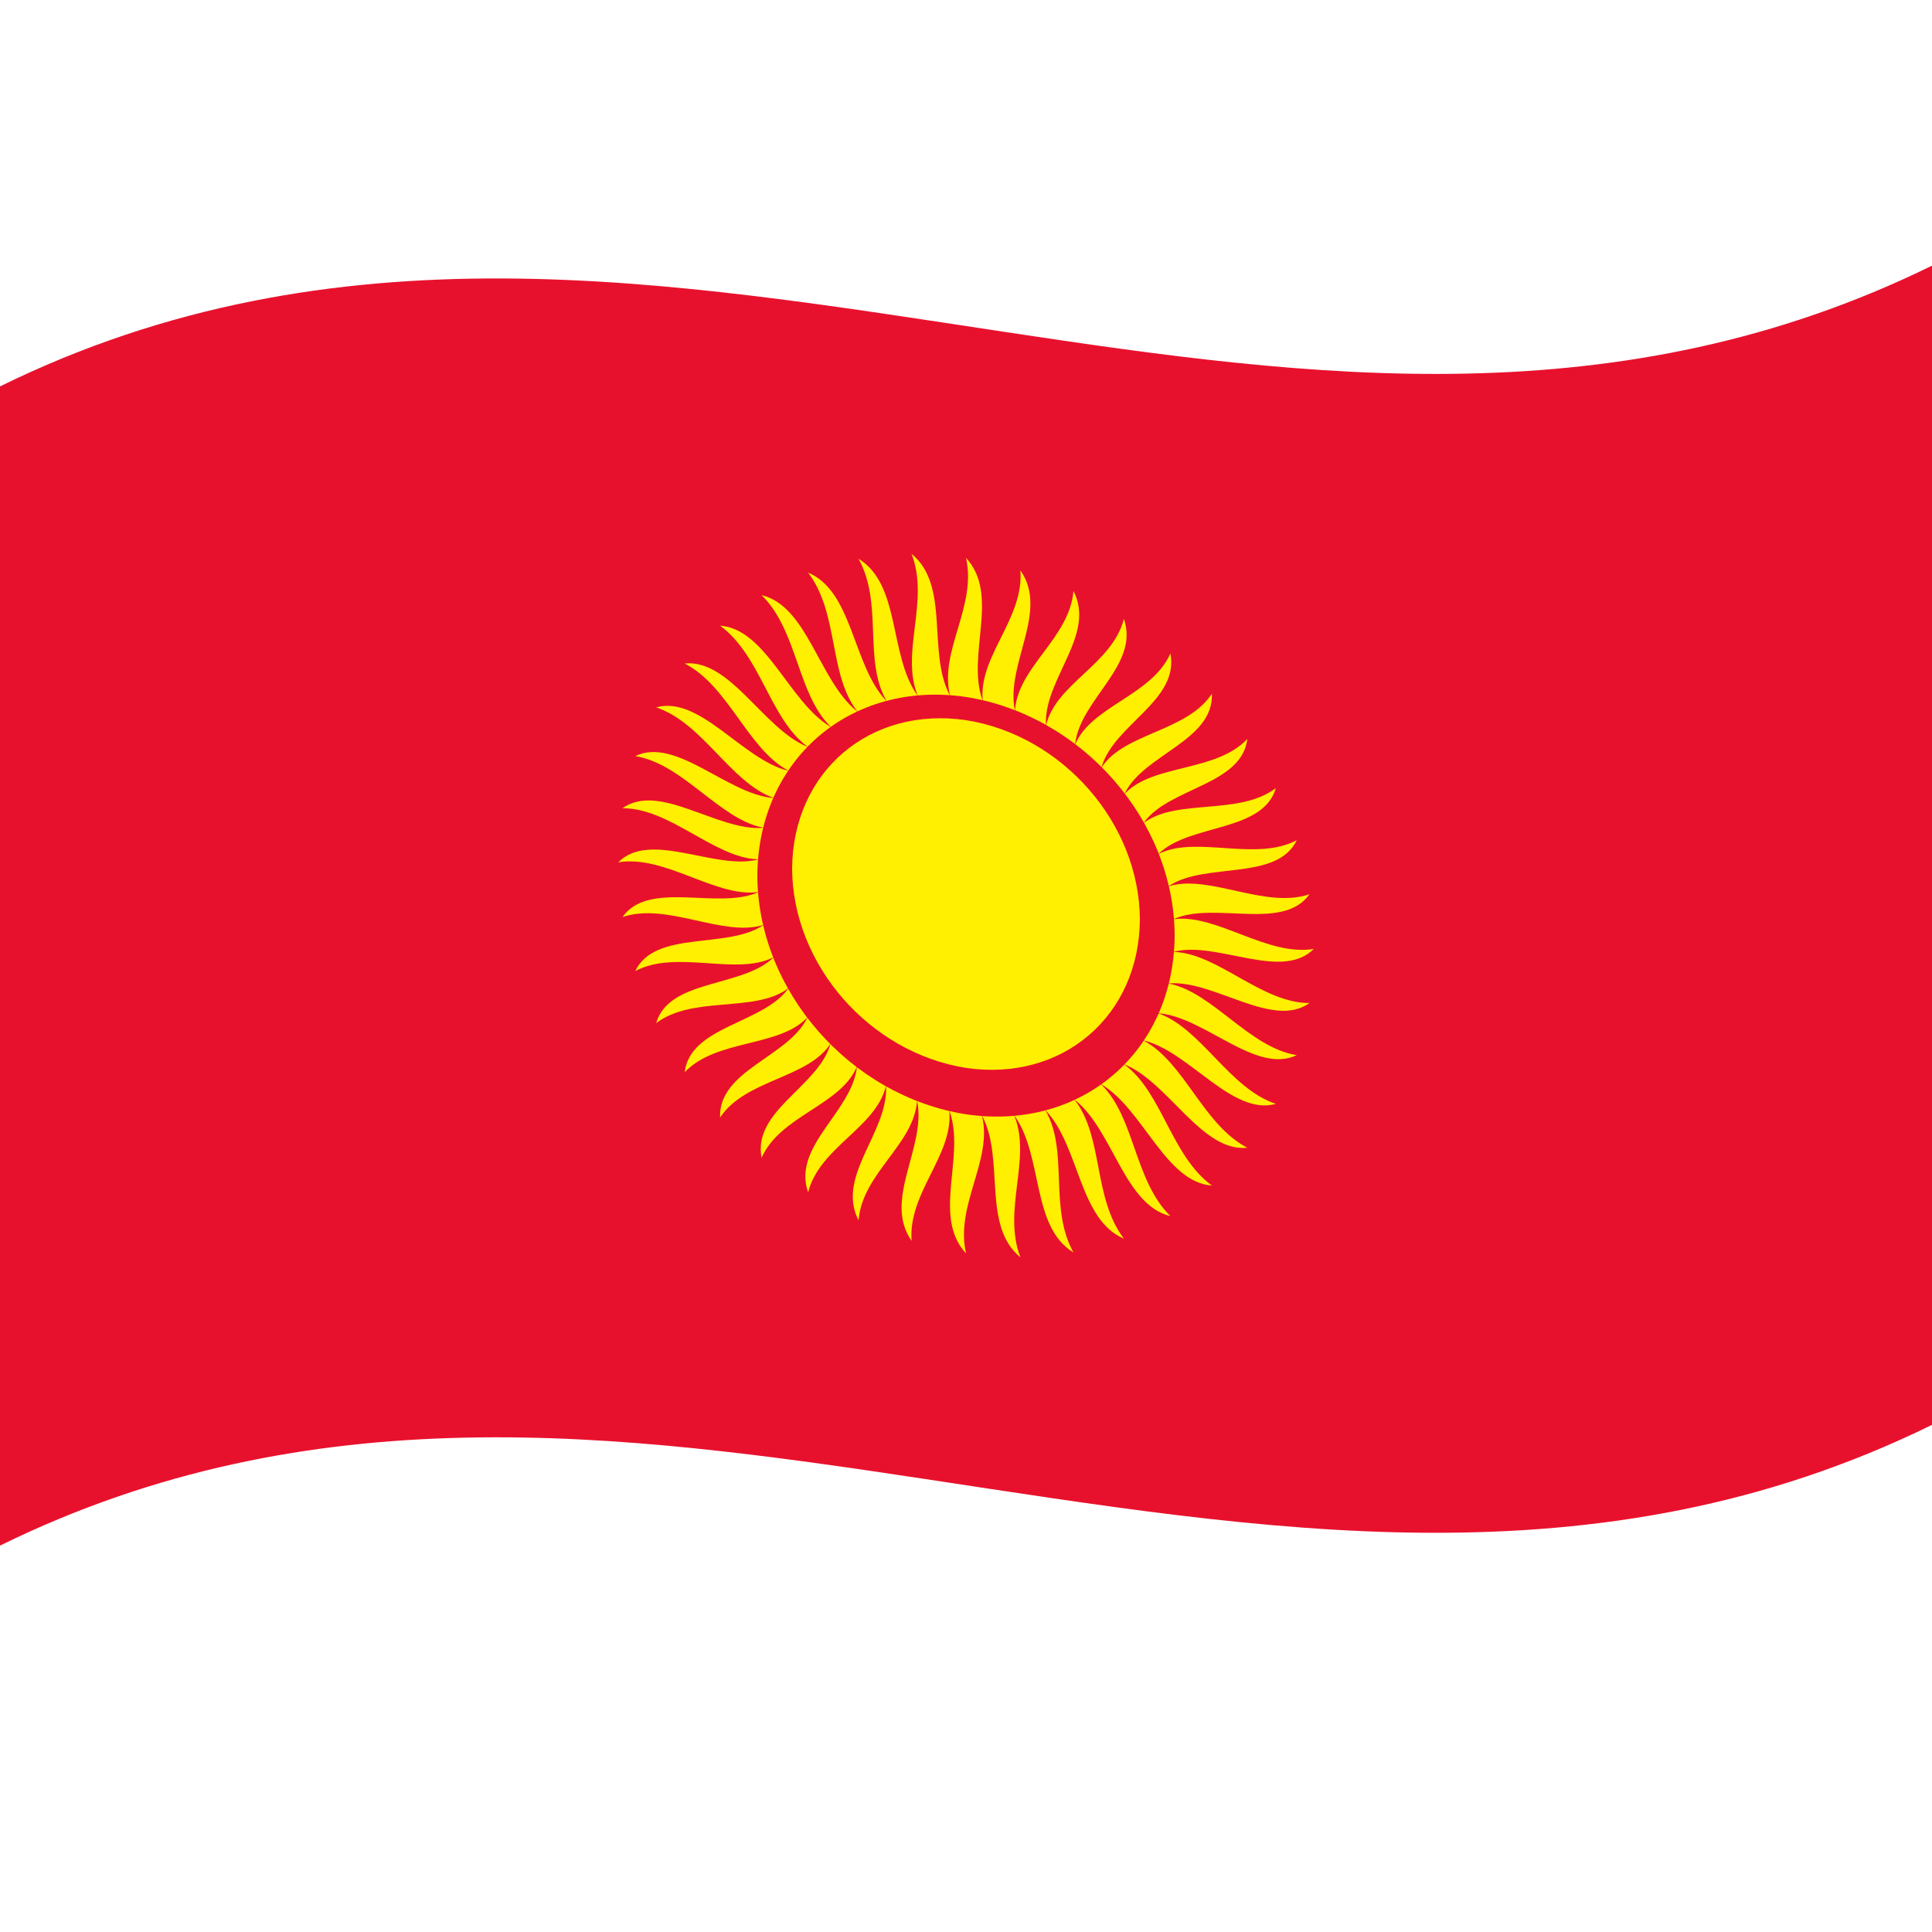
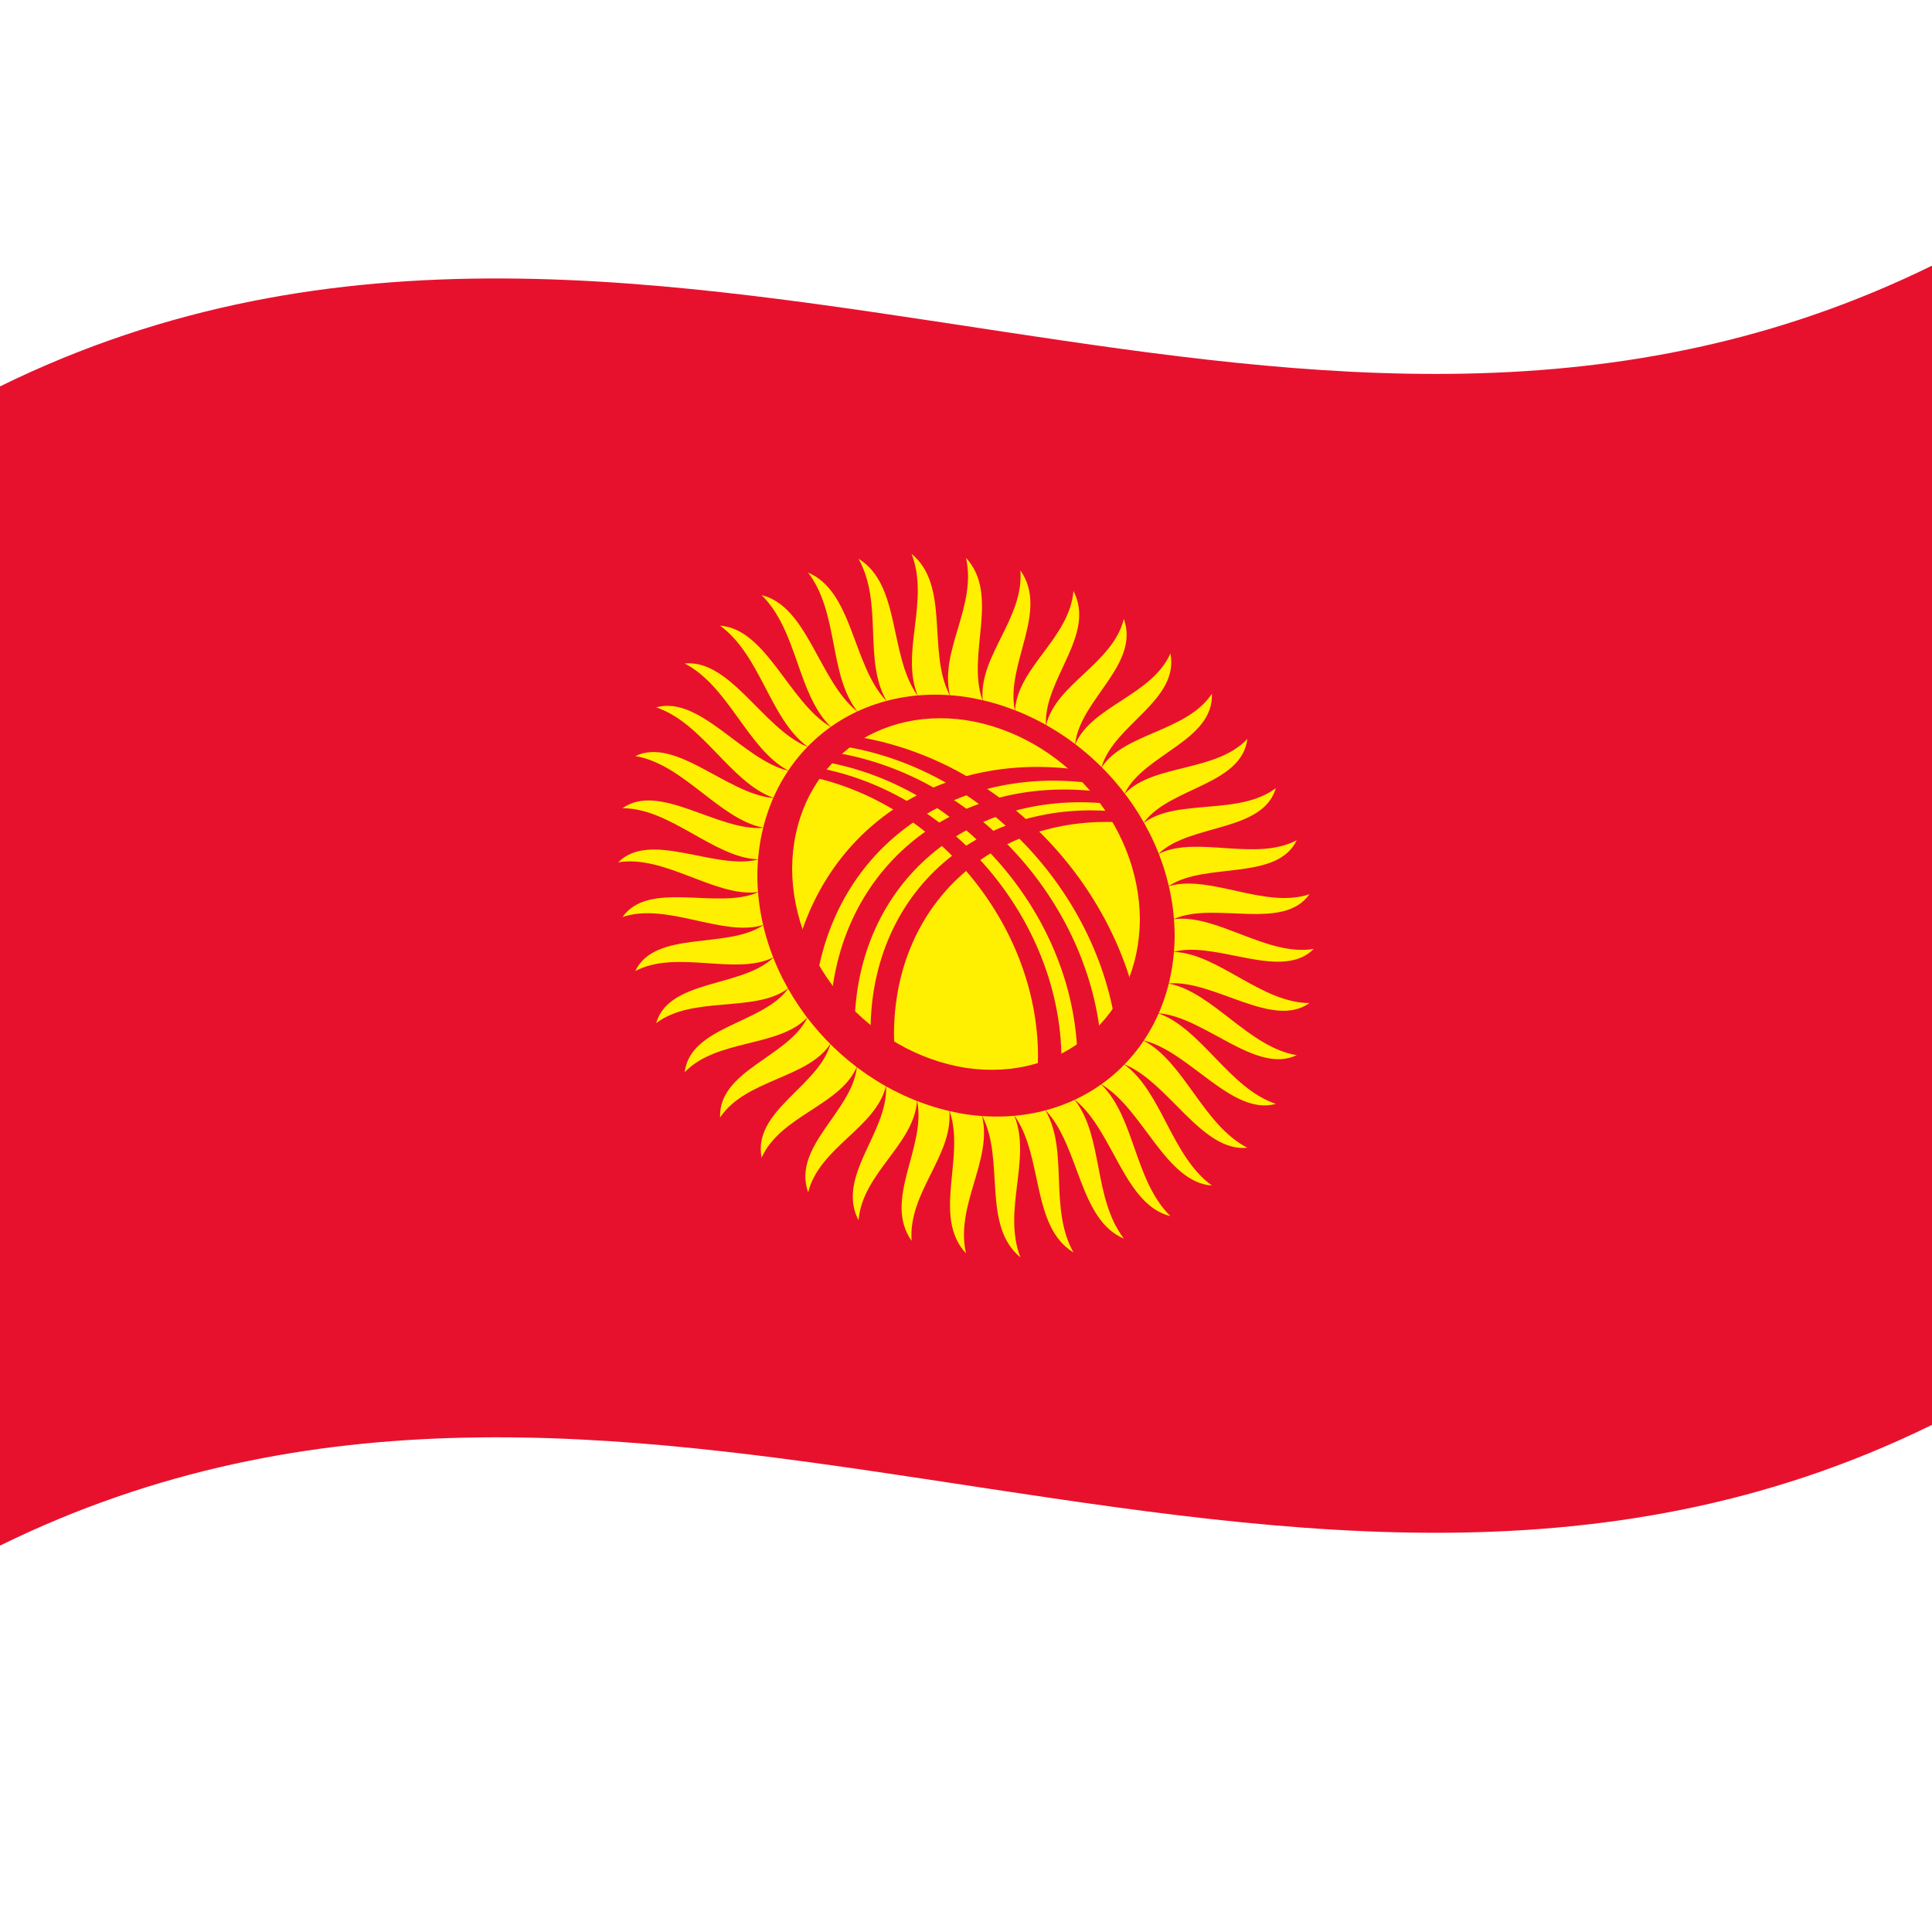
<svg xmlns="http://www.w3.org/2000/svg" viewBox="0 0 1000 1000">
  <defs />
  <path fill="#e8112d" d="M0,200 C173.47,114.84 346.32,145.53 521.2,171.97 C679.07,195.84 838.71,216.67 1000,137.5 L1000,737.5 C826.53,822.66 653.68,791.97 478.8,765.53 C320.93,741.66 161.29,720.83 0,800 L0,200" />
  <path id="r1" fill="#ffef00" d="M491.6,575.47 C499.7,598.98 482.36,629.71 500,648.75 C494.33,623.76 513.67,600.96 508.4,578.03 C502.39,555.3 483.59,552.07 491.6,575.47" />
  <path fill="#ffef00" d="M392,444.98 C369.66,450.37 336.48,429.69 320,446.34 C344.06,442.35 369.95,464.35 392,461.78 C413.92,458.43 414.05,439.72 392,444.98" />
  <path fill="#ffef00" d="M508.4,362.03 C500.3,338.52 517.64,307.79 500,288.75 C505.67,313.74 486.33,336.54 491.6,359.47 C497.61,382.2 516.41,385.43 508.4,362.03" />
  <path fill="#ffef00" d="M608,492.52 C630.34,487.13 663.52,507.81 680,491.16 C655.94,495.15 630.05,473.15 608,475.72 C586.08,479.07 585.95,497.78 608,492.52" />
  <path fill="#ffef00" d="M458.64,562.63 C459.45,586.44 432.64,608.89 444.38,631.62 C446.44,607.19 472.8,592.59 474.62,570.2 C475.64,547.76 457.88,538.93 458.64,562.63" />
  <path fill="#ffef00" d="M399.88,413 C376.17,410.82 349.84,381.24 328.81,391.36 C353.43,395.31 372.11,423.72 394.69,428.33 C417.43,432.18 423.34,415.22 399.88,413" />
  <path fill="#ffef00" d="M541.36,374.87 C540.55,351.06 567.36,328.61 555.62,305.88 C553.56,330.31 527.2,344.91 525.38,367.3 C524.36,389.74 542.12,398.57 541.36,374.87" />
  <path fill="#ffef00" d="M600.12,524.5 C623.83,526.68 650.16,556.26 671.19,546.14 C646.57,542.19 627.89,513.78 605.31,509.17 C582.57,505.32 576.66,522.28 600.12,524.5" />
  <path fill="#ffef00" d="M429.72,540.78 C423.19,562.6 389.51,574.99 394.2,599.27 C403.81,577.56 434.6,572.27 443.32,552.58 C451.28,532.55 436.29,519.04 429.72,540.78" />
  <path fill="#ffef00" d="M417.56,386.4 C394.85,376.81 377.9,341.07 354.38,343.42 C377.19,355.22 386.78,387.26 407.69,398.68 C428.98,409.47 440.14,395.99 417.56,386.4" />
  <path fill="#ffef00" d="M570.28,396.72 C576.81,374.9 610.49,362.51 605.8,338.23 C596.19,359.94 565.4,365.23 556.68,384.92 C548.72,404.95 563.71,418.46 570.28,396.72" />
  <path fill="#ffef00" d="M582.44,551.1 C605.15,560.69 622.1,596.43 645.62,594.08 C622.81,582.28 613.22,550.24 592.31,538.82 C571.02,528.03 559.86,541.51 582.44,551.1" />
  <path fill="#ffef00" d="M407.69,512.05 C394.45,529.92 357.26,531.2 354.38,555.02 C370.58,537.81 402.83,542.16 417.56,526.95 C431.7,511.16 420.9,494.3 407.69,512.05" />
  <path fill="#ffef00" d="M443.32,367.96 C423.75,351.94 418.01,313.82 394.2,308.03 C412.95,326.52 412.51,358.75 429.72,375.91 C447.47,392.55 462.79,383.98 443.32,367.96" />
  <path fill="#ffef00" d="M592.31,425.45 C605.55,407.58 642.74,406.3 645.62,382.48 C629.42,399.69 597.17,395.34 582.44,410.55 C568.3,426.34 579.1,443.2 592.31,425.45" />
  <path fill="#ffef00" d="M556.68,569.54 C576.25,585.56 581.99,623.68 605.8,629.47 C587.05,610.98 587.49,578.75 570.28,561.59 C552.53,544.95 537.21,553.52 556.68,569.54" />
  <path fill="#ffef00" d="M394.69,479.09 C375.99,491.38 339.02,481.3 328.81,502.61 C349.99,491.39 380.54,505.09 399.88,495.72 C418.83,485.64 413.22,466.99 394.69,479.09" />
  <path fill="#ffef00" d="M474.62,359.59 C460.06,338.75 466.18,302.47 444.38,289.23 C457.22,312.27 446.8,341.25 458.64,362.39 C471.11,383.16 489.07,380.37 474.62,359.59" />
  <path fill="#ffef00" d="M605.31,458.41 C624.01,446.12 660.98,456.2 671.19,434.89 C650.01,446.11 619.46,432.41 600.12,441.78 C581.17,451.86 586.78,470.51 605.31,458.41" />
  <path fill="#ffef00" d="M525.38,577.91 C539.94,598.75 533.82,635.03 555.62,648.27 C542.78,625.23 553.2,596.25 541.36,575.11 C528.89,554.34 510.93,557.13 525.38,577.91" />
  <path fill="#ffef00" d="M474.81,570.28 C479.32,594.24 456.97,621.11 471.84,642.26 C470.01,617.26 493.15,598.37 491.4,575.42 C488.88,552.56 470.37,546.44 474.81,570.28" />
  <path fill="#ffef00" d="M394.64,428.51 C371.32,430.15 341.22,404.75 322.22,418.33 C346.85,418.27 369.42,443.77 392.02,444.78 C414.63,445.02 417.68,426.96 394.64,428.51" />
  <path fill="#ffef00" d="M525.19,367.22 C520.68,343.26 543.03,316.39 528.16,295.24 C529.99,320.24 506.85,339.13 508.6,362.08 C511.12,384.94 529.63,391.06 525.19,367.22" />
  <path fill="#ffef00" d="M605.36,508.99 C628.68,507.35 658.78,532.75 677.78,519.17 C653.15,519.23 630.58,493.73 607.98,492.72 C585.37,492.48 582.32,510.54 605.36,508.99" />
  <path fill="#ffef00" d="M443.48,552.71 C440.59,575.8 409.96,593.39 418.28,617.15 C424.19,593.83 453.12,583.81 458.45,562.53 C463,541.03 446.42,529.72 443.48,552.71" />
  <path fill="#ffef00" d="M407.58,398.83 C384.09,392.88 362.16,359.81 339.62,366.14 C363.63,374.1 377.94,404.72 399.96,412.82 C422.26,420.23 430.89,404.8 407.58,398.83" />
  <path fill="#ffef00" d="M556.52,384.79 C559.41,361.7 590.04,344.11 581.72,320.35 C575.81,343.67 546.88,353.69 541.55,374.97 C537,396.47 553.58,407.78 556.52,384.79" />
  <path fill="#ffef00" d="M592.42,538.67 C615.91,544.62 637.84,577.69 660.38,571.36 C636.37,563.4 622.06,532.78 600.04,524.68 C577.74,517.27 569.11,532.7 592.42,538.67" />
  <path fill="#ffef00" d="M417.69,527.12 C407.69,547.19 371.8,554.11 372.72,578.41 C385.79,558.74 417.7,558.27 429.57,540.63 C440.75,522.51 427.71,507.14 417.69,527.12" />
  <path fill="#ffef00" d="M429.57,376.01 C408.18,363.04 396.67,325.6 372.72,323.85 C393.76,339.21 398.39,371.79 417.69,386.26 C437.45,400.16 450.86,388.99 429.57,376.01" />
  <path fill="#ffef00" d="M582.31,410.38 C592.31,390.31 628.2,383.39 627.28,359.09 C614.21,378.76 582.3,379.23 570.43,396.87 C559.25,414.99 572.29,430.36 582.31,410.38" />
  <path fill="#ffef00" d="M570.43,561.49 C591.82,574.46 603.33,611.9 627.28,613.65 C606.24,598.29 601.61,565.71 582.31,551.24 C562.55,537.34 549.14,548.51 570.43,561.49" />
  <path fill="#ffef00" d="M399.96,495.92 C383.8,511.19 346.25,506.75 339.62,529.58 C358.55,515.2 390.34,524.3 407.58,511.87 C424.32,498.76 416.03,480.81 399.96,495.92" />
  <path fill="#ffef00" d="M458.45,362.44 C441.19,343.77 441.37,306.06 418.28,296.39 C434.28,317.46 428.78,348.48 443.48,367.88 C458.78,386.83 475.63,381.09 458.45,362.44" />
  <path fill="#ffef00" d="M600.04,441.58 C616.2,426.31 653.75,430.75 660.38,407.92 C641.45,422.3 609.66,413.2 592.42,425.63 C575.68,438.74 583.97,456.69 600.04,441.58" />
  <path fill="#ffef00" d="M541.55,575.06 C558.81,593.73 558.63,631.44 581.72,641.11 C565.72,620.04 571.22,589.02 556.52,569.62 C541.22,550.67 524.37,556.41 541.55,575.06" />
  <path fill="#ffef00" d="M392.02,461.98 C371.23,470.95 335.75,455.42 322.22,474.65 C345.11,466.92 373.69,484.95 394.64,478.9 C415.33,472.08 412.56,453.18 392.02,461.98" />
  <path fill="#ffef00" d="M491.4,359.46 C479.93,336.99 491.81,303.08 471.84,286.7 C481.22,311.03 466.14,337.25 474.81,359.57 C484.16,381.6 502.77,381.83 491.4,359.46" />
  <path fill="#ffef00" d="M607.98,475.52 C628.77,466.55 664.25,482.08 677.78,462.85 C654.89,470.58 626.31,452.55 605.36,458.6 C584.67,465.42 587.44,484.32 607.98,475.52" />
  <path fill="#ffef00" d="M508.6,578.04 C520.07,600.51 508.19,634.42 528.16,650.8 C518.78,626.47 533.86,600.25 525.19,577.93 C515.84,555.9 497.23,555.67 508.6,578.04" />
  <path fill="#e8112d" d="M608,484.12 C607.71,544.25 559.89,585.59 500,576.75 C440.14,567.35 392.28,512.97 392,453.38 C392.29,393.25 440.11,351.91 500,360.75 C559.86,370.15 607.72,424.53 608,484.12" />
  <path fill="#ffef00" d="M590,475.83 C589.71,525.9 549.94,560.07 500,552.75 C450.1,544.86 410.28,499.43 410,449.67 C410.29,399.6 450.06,365.43 500,372.75 C549.9,380.64 589.72,426.07 590,475.83" />
+   <path fill="#e8112d" d="M410.32,500 C423.73,430.8 484.52,388.1 558.8,398.51 L561.32,398.89 C563.74,401.13 566.07,403.46 568.32,405.86 L566,405.52 C489.06,394.92 426.92,443.49 421.32,518.91 C417.1,512.91 413.42,506.6 410.32,500" />
+   <path fill="#e8112d" d="M577.09,416.4 C502.32,406.92 442.59,456.72 442.3,532.12 L430.6,530.47 L429.6,529.34 C430.42,451.04 492.88,399.43 570.8,410.03 L572.19,410.22 C573.89,412.24 575.52,414.3 577.09,416.4" />
+   <path fill="#e8112d" d="M583.46,425.85 C515.97,420.46 463,466.4 462.72,535.12 C462.75,542.46 463.36,549.72 464.53,556.91 C460.02,554.51 455.68,551.84 451.48,548.92 C450.91,543.76 450.61,538.56 450.59,533.33 C450.88,460.58 507.97,412.36 579.87,420.3 C581.11,422.13 582.31,423.97 583.46,425.85" />
+   <path fill="#e8112d" d="M589.68,526.08 C586.57,531.88 582.91,537.19 578.68,542.04 C573.18,466.45 510.83,397.03 434,385.9 L431.68,385.59 C433.93,383.82 436.26,382.16 438.68,380.61 L441.2,380.95 C515.27,391.84 576.51,454.62 589.68,526.08" />
+   <path fill="#e8112d" d="M570.4,550.2 L569.4,551.03 L557.7,549.38 C557.42,475.08 497.65,404.73 422.91,393.7 C424.48,392.03 426.11,390.42 427.81,388.88 L429.2,389.07 C507.07,400.22 569.59,473.01 570.4,550.2" />
+   <path fill="#e8112d" d="M548.52,563.51 C544.32,565.2 539.98,566.58 535.47,567.64 C536.63,560.81 537.25,553.73 537.28,546.38 C537.01,478.48 484,414.19 416.54,401.42 C417.69,399.85 418.89,398.33 420.13,396.84 C492,408.47 549.13,476.41 549.41,548.17 C549.39,553.41 549.09,558.51 548.52,563.51" />
</svg>
